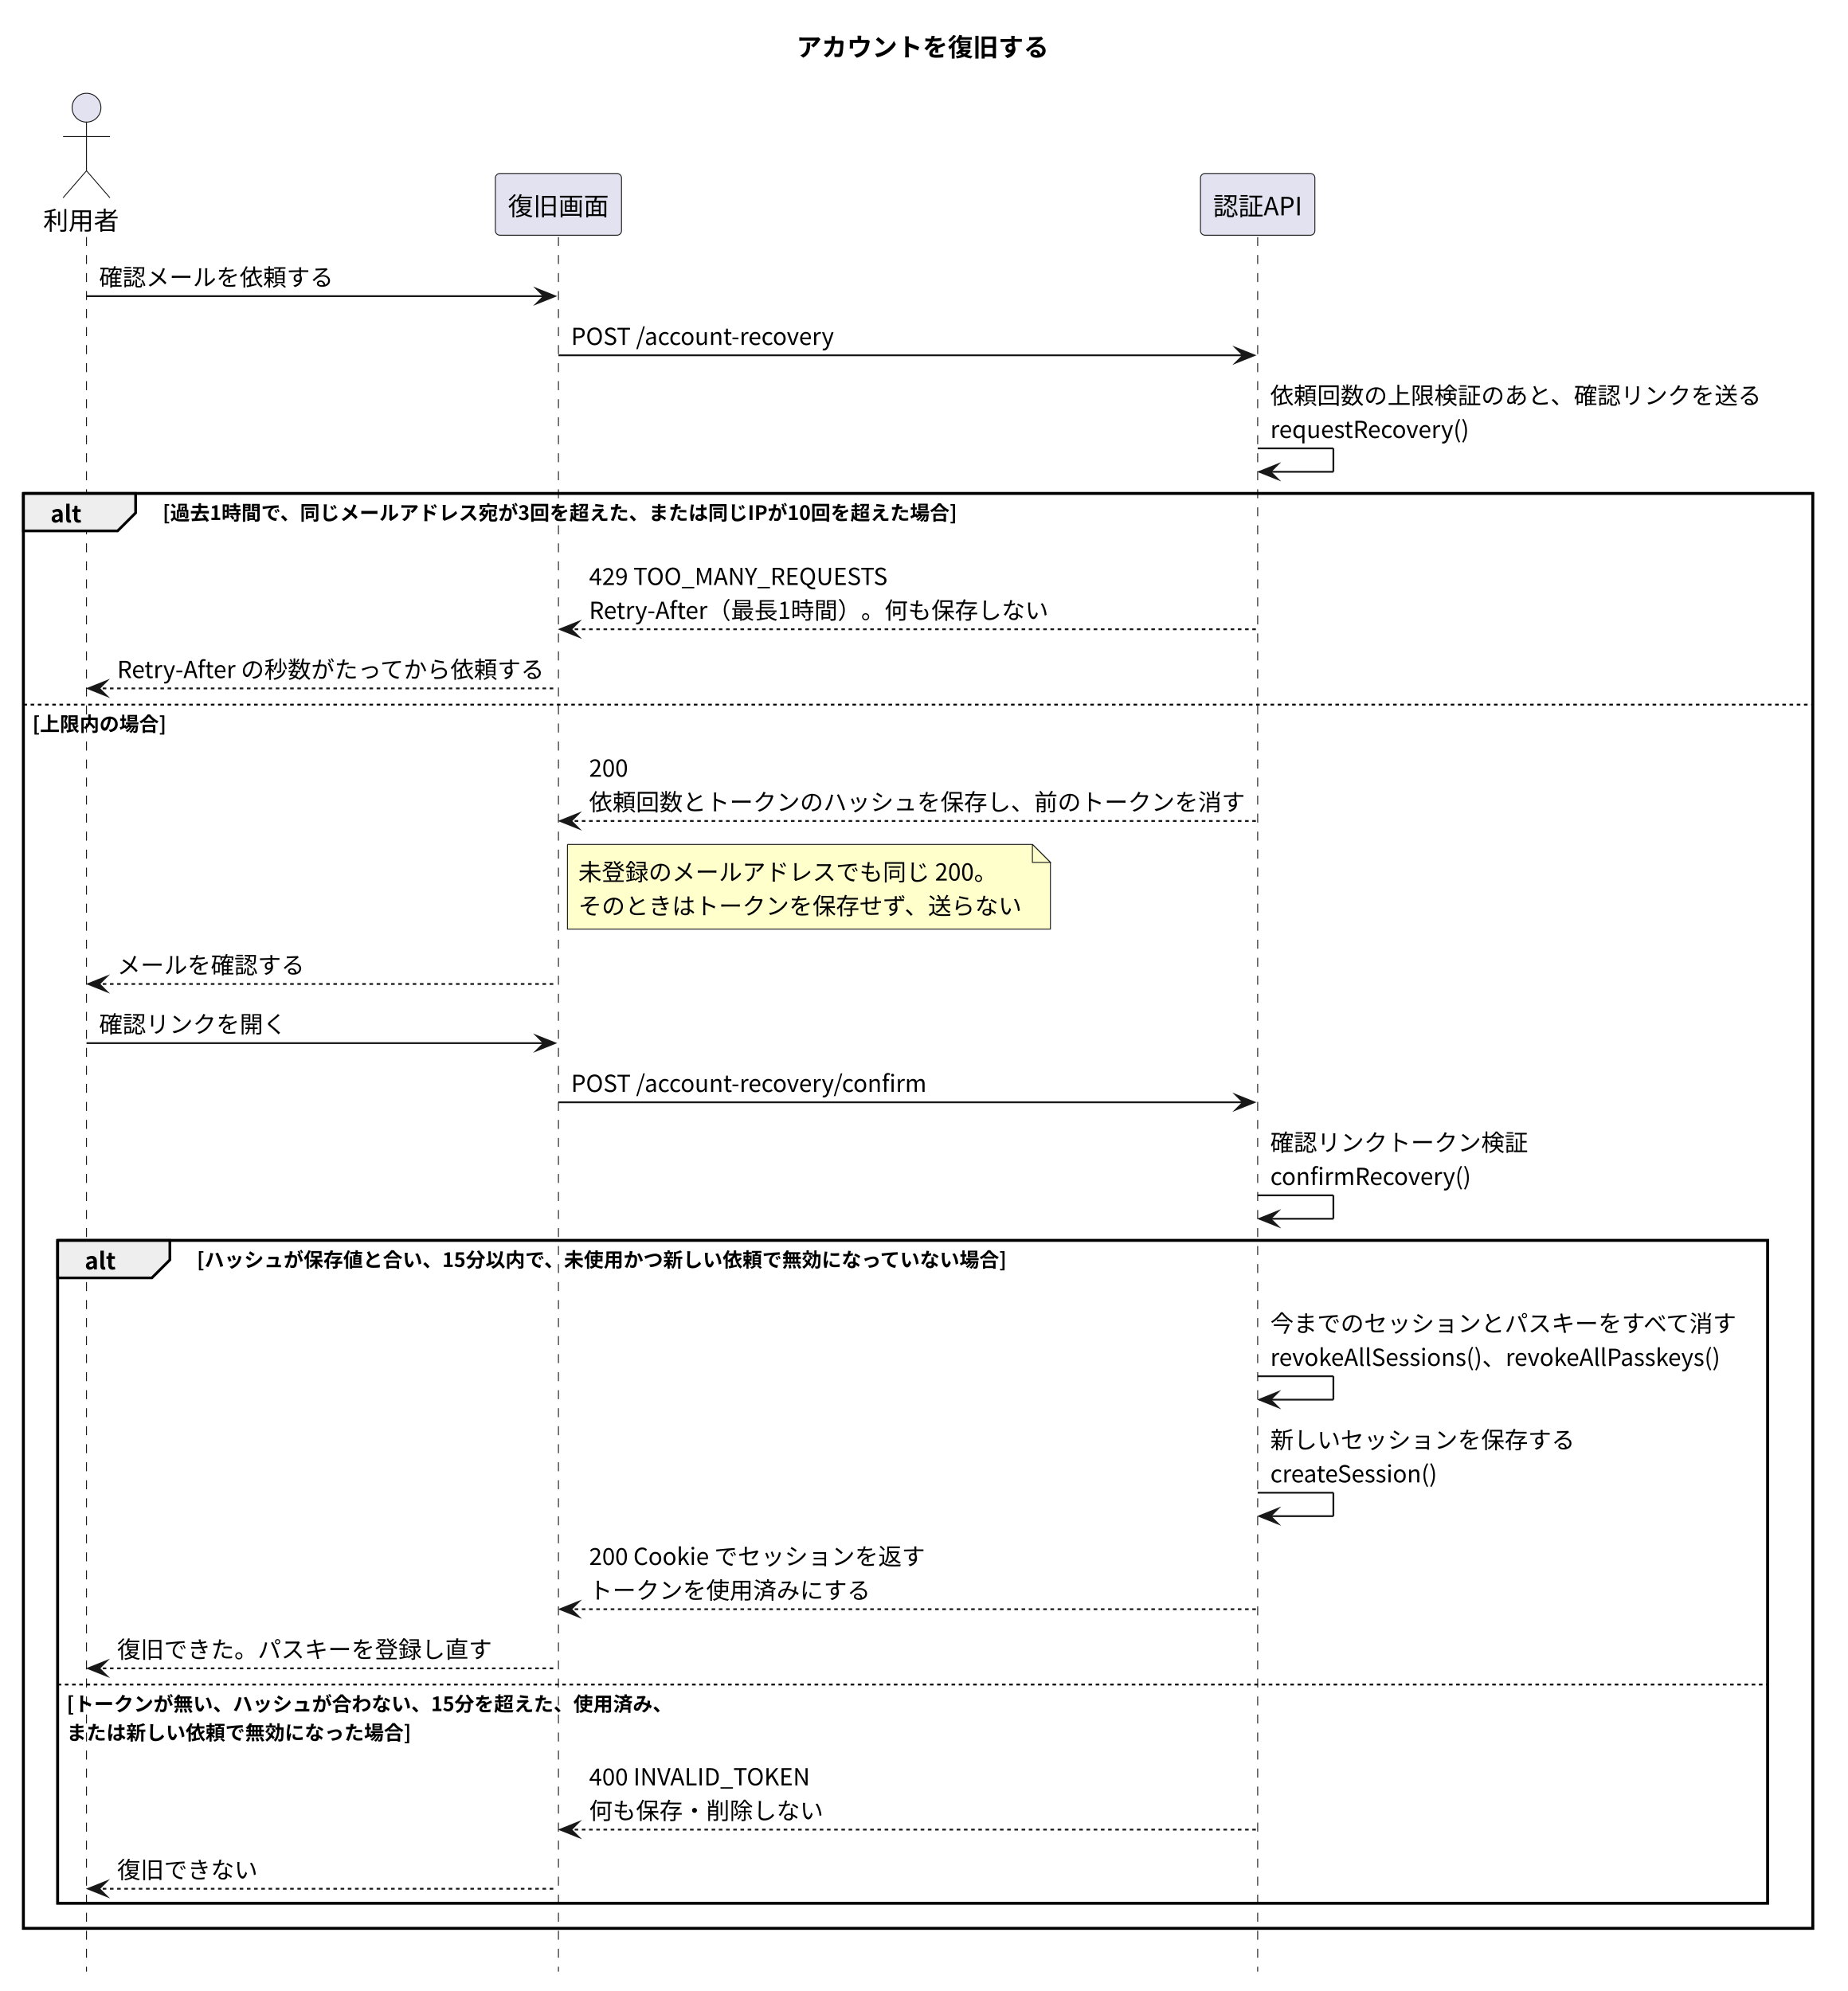
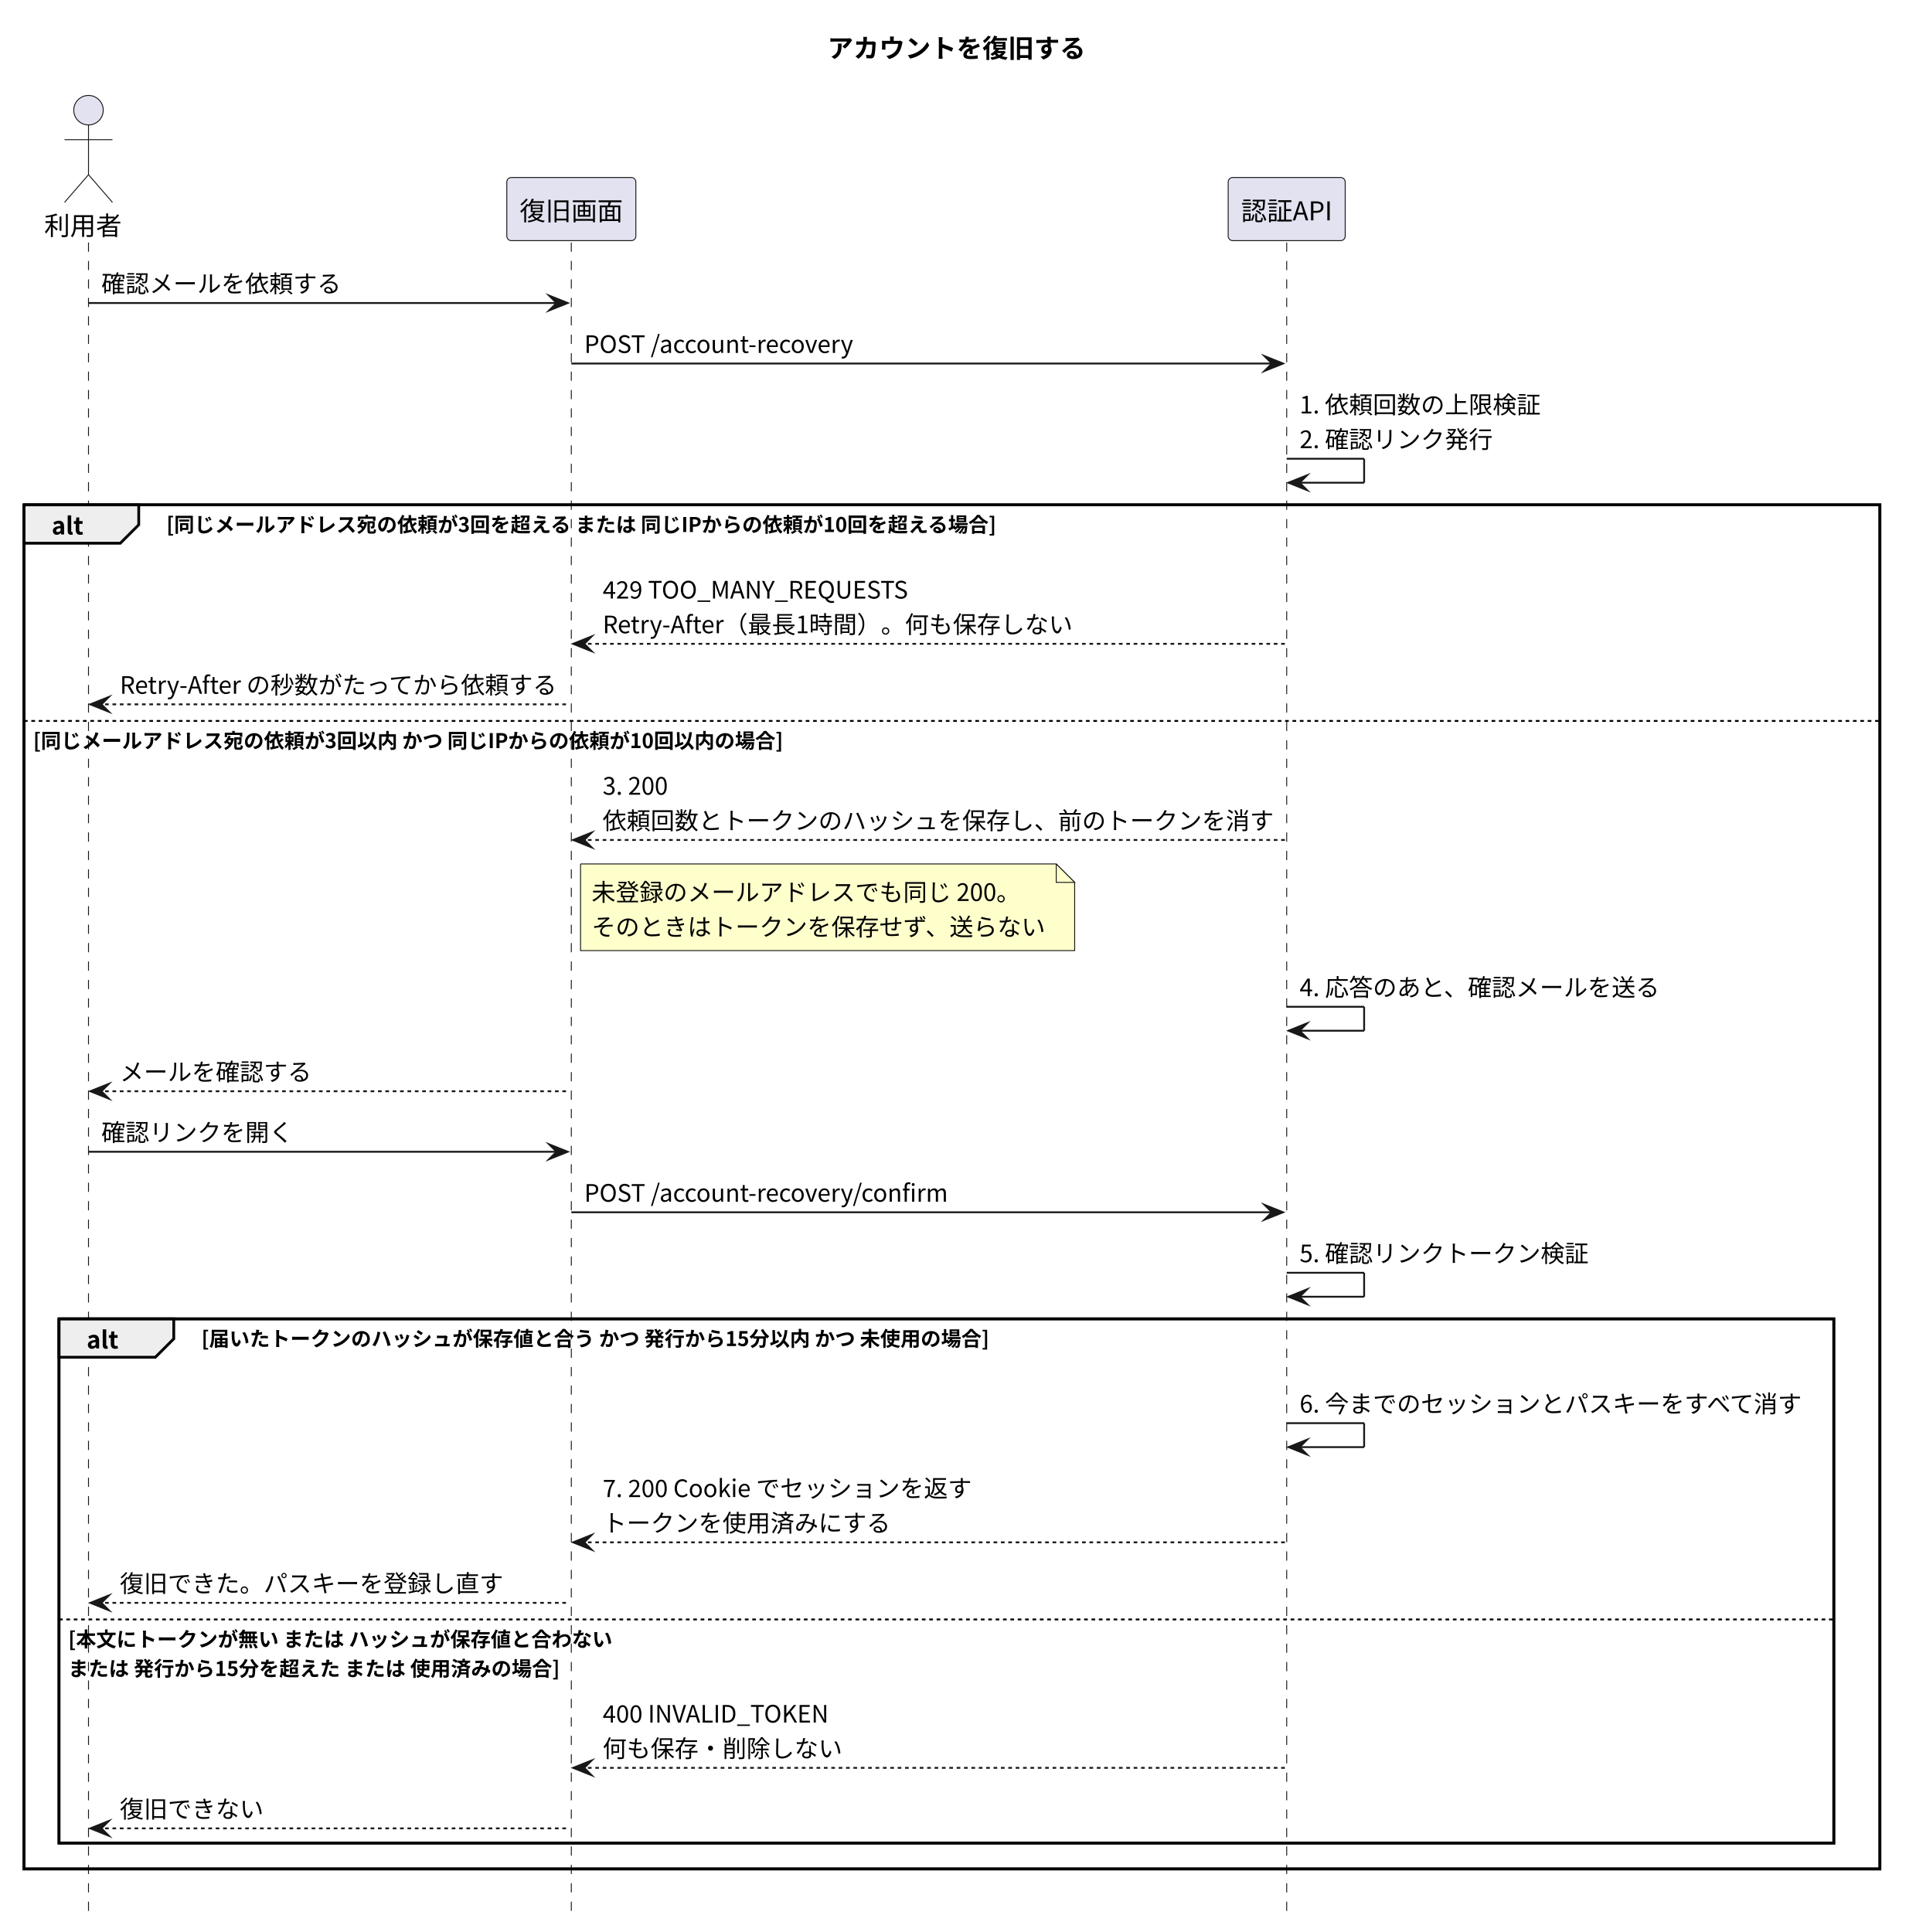
- <svg xmlns="http://www.w3.org/2000/svg" version="1.1" data-diagram-type="SEQUENCE" style="width:1025px;height:1105px;background:#FFFFFF;" width="1025px" height="1105px" viewBox="0 0 1025 1105" zoomAndPan="magnify" preserveAspectRatio="none" contentStyleType="text/css">
+ <svg xmlns="http://www.w3.org/2000/svg" version="1.1" data-diagram-type="SEQUENCE" style="width:1039px;height:1048px;background:#FFFFFF;" width="1039px" height="1048px" viewBox="0 0 1039 1048" zoomAndPan="magnify" preserveAspectRatio="none" contentStyleType="text/css">
  <defs />
  <g font-family="sans-serif" lengthAdjust="spacing">
    <g class="title" data-source-line="7">
-       <text x="441.938" y="31.24" fill="#000" font-size="14" textLength="139.999" font-weight="700" font-family="'Noto Sans CJK JP'">アカウントを復旧する</text>
+       <text x="448.808" y="31.24" fill="#000" font-size="14" textLength="139.999" font-weight="700" font-family="'Noto Sans CJK JP'">アカウントを復旧する</text>
    </g>
-     <rect x="13" y="273.84" width="992.875" height="796.416" fill="none" style="stroke:#000;stroke-width:1.5;" />
-     <rect x="32" y="688.408" width="948.875" height="367.848" fill="none" style="stroke:#000;stroke-width:1.5;" />
+     <rect x="13" y="273.84" width="1006.616" height="739.944" fill="none" style="stroke:#000;stroke-width:1.5;" />
+     <rect x="32" y="715.408" width="962.616" height="284.376" fill="none" style="stroke:#000;stroke-width:1.5;" />
    <g class="participant-lifeline" data-qualified-name="User" data-entity-uid="part1" id="part1-lifeline" data-source-line="9">
      <g>
-         <rect x="44.5" y="131.544" width="8" height="962.712" fill="#000" fill-opacity="0" />
-         <line x1="48" y1="131.544" x2="48" y2="1094.256" style="stroke:#181818;stroke-width:0.5;stroke-dasharray:5,5;" />
+         <rect x="44.5" y="131.544" width="8" height="906.24" fill="#000" fill-opacity="0" />
+         <line x1="48" y1="131.544" x2="48" y2="1037.784" style="stroke:#181818;stroke-width:0.5;stroke-dasharray:5,5;" />
      </g>
    </g>
    <g class="participant-lifeline" data-qualified-name="Screen" data-entity-uid="part2" id="part2-lifeline" data-source-line="10">
      <g>
-         <rect x="306.374" y="131.544" width="8" height="962.712" fill="#000" fill-opacity="0" />
-         <line x1="309.874" y1="131.544" x2="309.874" y2="1094.256" style="stroke:#181818;stroke-width:0.5;stroke-dasharray:5,5;" />
+         <rect x="306.374" y="131.544" width="8" height="906.24" fill="#000" fill-opacity="0" />
+         <line x1="309.874" y1="131.544" x2="309.874" y2="1037.784" style="stroke:#181818;stroke-width:0.5;stroke-dasharray:5,5;" />
      </g>
    </g>
    <g class="participant-lifeline" data-qualified-name="API" data-entity-uid="part3" id="part3-lifeline" data-source-line="11">
      <g>
-         <rect x="694.375" y="131.544" width="8" height="962.712" fill="#000" fill-opacity="0" />
-         <line x1="697.875" y1="131.544" x2="697.875" y2="1094.256" style="stroke:#181818;stroke-width:0.5;stroke-dasharray:5,5;" />
+         <rect x="694.375" y="131.544" width="8" height="906.24" fill="#000" fill-opacity="0" />
+         <line x1="697.875" y1="131.544" x2="697.875" y2="1037.784" style="stroke:#181818;stroke-width:0.5;stroke-dasharray:5,5;" />
      </g>
    </g>
    <g class="participant participant-head" data-qualified-name="User" data-entity-uid="part1" id="part1-head" data-source-line="9">
      <text x="24" y="127.512" fill="#000" font-size="14" textLength="42" font-family="'Noto Sans CJK JP'">利用者</text>
      <ellipse cx="48" cy="59.772" rx="8" ry="8" fill="#E2E2F0" style="stroke:#181818;stroke-width:0.5;" />
      <path d="M48,67.772 L48,94.772 M35,75.772 L61,75.772 M48,94.772 L35,109.772 M48,94.772 L61,109.772" style="stroke:#181818;stroke-width:0.5;" fill="none" />
    </g>
    <g class="participant participant-head" data-qualified-name="Screen" data-entity-uid="part2" id="part2-head" data-source-line="10">
      <rect x="274.874" y="96.272" width="70" height="34.272" fill="#E2E2F0" style="stroke:#181818;stroke-width:0.5;" rx="2.5" ry="2.5" />
      <text x="281.874" y="119.512" fill="#000" font-size="14" textLength="56" font-family="'Noto Sans CJK JP'">復旧画面</text>
    </g>
    <g class="participant participant-head" data-qualified-name="API" data-entity-uid="part3" id="part3-head" data-source-line="11">
      <rect x="666.137" y="96.272" width="63.476" height="34.272" fill="#E2E2F0" style="stroke:#181818;stroke-width:0.5;" rx="2.5" ry="2.5" />
      <text x="673.137" y="119.512" fill="#000" font-size="14" textLength="49.476" font-family="'Noto Sans CJK JP'">認証API</text>
    </g>
    <g class="message" data-entity-1="part1" data-entity-2="part2" id="msg1" data-source-line="13">
      <polygon points="297.874,160.368,307.874,164.368,297.874,168.368,301.874,164.368" fill="#181818" style="stroke:#181818;stroke-width:1;stroke-linejoin:miter;stroke-miterlimit:10;" />
      <line x1="48" y1="164.368" x2="303.874" y2="164.368" style="stroke:#181818;stroke-width:1;" />
      <text x="55" y="158.624" fill="#000" font-size="13" textLength="130" font-family="'Noto Sans CJK JP'">確認メールを依頼する</text>
    </g>
    <g class="message" data-entity-1="part2" data-entity-2="part3" id="msg2" data-source-line="14">
      <polygon points="685.875,193.192,695.875,197.192,685.875,201.192,689.875,197.192" fill="#181818" style="stroke:#181818;stroke-width:1;stroke-linejoin:miter;stroke-miterlimit:10;" />
      <line x1="309.874" y1="197.192" x2="691.875" y2="197.192" style="stroke:#181818;stroke-width:1;" />
      <text x="316.874" y="191.448" fill="#000" font-size="13" textLength="147.654" font-family="'Noto Sans CJK JP'">POST /account-recovery</text>
    </g>
    <g class="message" data-entity-1="part3" data-entity-2="part3" id="msg3" data-source-line="15">
      <line x1="697.875" y1="248.84" x2="739.875" y2="248.84" style="stroke:#181818;stroke-width:1;" />
      <line x1="739.875" y1="248.84" x2="739.875" y2="261.84" style="stroke:#181818;stroke-width:1;" />
      <line x1="698.875" y1="261.84" x2="739.875" y2="261.84" style="stroke:#181818;stroke-width:1;" />
      <polygon points="708.875,257.84,698.875,261.84,708.875,265.84,704.875,261.84" fill="#181818" style="stroke:#181818;stroke-width:1;stroke-linejoin:miter;stroke-miterlimit:10;" />
-       <text x="704.875" y="224.272" fill="#000" font-size="13" textLength="273" font-family="'Noto Sans CJK JP'">依頼回数の上限検証のあと、確認リンクを送る</text>
-       <text x="704.875" y="243.096" fill="#000" font-size="13" textLength="110.929" font-family="'Noto Sans CJK JP'">requestRecovery()</text>
+       <text x="704.875" y="224.272" fill="#000" font-size="13" textLength="130.741" font-family="'Noto Sans CJK JP'">1. 依頼回数の上限検証</text>
+       <text x="704.875" y="243.096" fill="#000" font-size="13" textLength="104.741" font-family="'Noto Sans CJK JP'">2. 確認リンク発行</text>
    </g>
    <path d="M13,273.84 L75.251,273.84 L75.251,284.664 L65.251,294.664 L13,294.664 L13,273.84" style="stroke:#000;stroke-width:1.5;" fill="#EEE" />
-     <rect x="13" y="273.84" width="992.875" height="796.416" fill="none" style="stroke:#000;stroke-width:1.5;" />
+     <rect x="13" y="273.84" width="1006.616" height="739.944" fill="none" style="stroke:#000;stroke-width:1.5;" />
    <text x="28" y="289.92" fill="#000" font-size="13" textLength="17.251" font-weight="700" font-family="'Noto Sans CJK JP'">alt</text>
-     <text x="90.251" y="288.6" fill="#000" font-size="11" textLength="441.24" font-weight="700" font-family="'Noto Sans CJK JP'">[過去1時間で、同じメールアドレス宛が3回を超えた、または同じIPが10回を超えた場合]</text>
+     <text x="90.251" y="288.6" fill="#000" font-size="11" textLength="450.744" font-weight="700" font-family="'Noto Sans CJK JP'">[同じメールアドレス宛の依頼が3回を超える または 同じIPからの依頼が10回を超える場合]</text>
    <g class="message" data-entity-1="part3" data-entity-2="part2" id="msg4" data-source-line="17">
      <polygon points="320.874,345.24,310.874,349.24,320.874,353.24,316.874,349.24" fill="#181818" style="stroke:#181818;stroke-width:1;stroke-linejoin:miter;stroke-miterlimit:10;" />
      <line x1="314.874" y1="349.24" x2="696.875" y2="349.24" style="stroke:#181818;stroke-width:1;stroke-dasharray:2,2;" />
      <text x="326.874" y="324.672" fill="#000" font-size="13" textLength="166.803" font-family="'Noto Sans CJK JP'">429 TOO_MANY_REQUESTS</text>
      <text x="326.874" y="343.496" fill="#000" font-size="13" textLength="255.177" font-family="'Noto Sans CJK JP'">Retry-After（最長1時間）。何も保存しない</text>
    </g>
    <g class="message" data-entity-1="part2" data-entity-2="part1" id="msg5" data-source-line="18">
      <polygon points="59,378.064,49,382.064,59,386.064,55,382.064" fill="#181818" style="stroke:#181818;stroke-width:1;stroke-linejoin:miter;stroke-miterlimit:10;" />
      <line x1="53" y1="382.064" x2="308.874" y2="382.064" style="stroke:#181818;stroke-width:1;stroke-dasharray:2,2;" />
      <text x="65" y="376.32" fill="#000" font-size="13" textLength="237.874" font-family="'Noto Sans CJK JP'">Retry-After の秒数がたってから依頼する</text>
    </g>
-     <line x1="13" y1="391.064" x2="1005.875" y2="391.064" style="stroke:#000;stroke-width:1;stroke-dasharray:2,2;" />
-     <text x="18" y="405.824" fill="#000" font-size="11" textLength="74.315" font-weight="700" font-family="'Noto Sans CJK JP'">[上限内の場合]</text>
+     <line x1="13" y1="391.064" x2="1019.616" y2="391.064" style="stroke:#000;stroke-width:1;stroke-dasharray:2,2;" />
+     <text x="18" y="405.824" fill="#000" font-size="11" textLength="406.744" font-weight="700" font-family="'Noto Sans CJK JP'">[同じメールアドレス宛の依頼が3回以内 かつ 同じIPからの依頼が10回以内の場合]</text>
    <g class="message" data-entity-1="part3" data-entity-2="part2" id="msg6" data-source-line="20">
      <polygon points="320.874,451.64,310.874,455.64,320.874,459.64,316.874,455.64" fill="#181818" style="stroke:#181818;stroke-width:1;stroke-linejoin:miter;stroke-miterlimit:10;" />
      <line x1="314.874" y1="455.64" x2="696.875" y2="455.64" style="stroke:#181818;stroke-width:1;stroke-dasharray:2,2;" />
-       <text x="326.874" y="431.072" fill="#000" font-size="13" textLength="21.645" font-family="'Noto Sans CJK JP'">200</text>
+       <text x="326.874" y="431.072" fill="#000" font-size="13" textLength="35.386" font-family="'Noto Sans CJK JP'">3. 200</text>
      <text x="326.874" y="449.896" fill="#000" font-size="13" textLength="364" font-family="'Noto Sans CJK JP'">依頼回数とトークンのハッシュを保存し、前のトークンを消す</text>
    </g>
    <path d="M314.874,468.64 L314.874,515.64 L582.874,515.64 L582.874,478.64 L572.874,468.64 L314.874,468.64" style="stroke:#181818;stroke-width:0.5;" fill="#FFC" />
    <path d="M572.874,468.64 L572.874,478.64 L582.874,478.64 L572.874,468.64" style="stroke:#181818;stroke-width:0.5;" fill="#FFC" />
    <text x="320.874" y="488.72" fill="#000" font-size="13" textLength="232.557" font-family="'Noto Sans CJK JP'">未登録のメールアドレスでも同じ 200。</text>
    <text x="320.874" y="507.544" fill="#000" font-size="13" textLength="247" font-family="'Noto Sans CJK JP'">そのときはトークンを保存せず、送らない</text>
-     <g class="message" data-entity-1="part2" data-entity-2="part1" id="msg7" data-source-line="22">
-       <polygon points="59,542.112,49,546.112,59,550.112,55,546.112" fill="#181818" style="stroke:#181818;stroke-width:1;stroke-linejoin:miter;stroke-miterlimit:10;" />
-       <line x1="53" y1="546.112" x2="308.874" y2="546.112" style="stroke:#181818;stroke-width:1;stroke-dasharray:2,2;" />
-       <text x="65" y="540.368" fill="#000" font-size="13" textLength="104" font-family="'Noto Sans CJK JP'">メールを確認する</text>
+     <g class="message" data-entity-1="part3" data-entity-2="part3" id="msg7" data-source-line="22">
+       <line x1="697.875" y1="546.112" x2="739.875" y2="546.112" style="stroke:#181818;stroke-width:1;" />
+       <line x1="739.875" y1="546.112" x2="739.875" y2="559.112" style="stroke:#181818;stroke-width:1;" />
+       <line x1="698.875" y1="559.112" x2="739.875" y2="559.112" style="stroke:#181818;stroke-width:1;" />
+       <polygon points="708.875,555.112,698.875,559.112,708.875,563.112,704.875,559.112" fill="#181818" style="stroke:#181818;stroke-width:1;stroke-linejoin:miter;stroke-miterlimit:10;" />
+       <text x="704.875" y="540.368" fill="#000" font-size="13" textLength="195.741" font-family="'Noto Sans CJK JP'">4. 応答のあと、確認メールを送る</text>
    </g>
-     <g class="message" data-entity-1="part1" data-entity-2="part2" id="msg8" data-source-line="23">
-       <polygon points="297.874,574.936,307.874,578.936,297.874,582.936,301.874,578.936" fill="#181818" style="stroke:#181818;stroke-width:1;stroke-linejoin:miter;stroke-miterlimit:10;" />
-       <line x1="48" y1="578.936" x2="303.874" y2="578.936" style="stroke:#181818;stroke-width:1;" />
-       <text x="55" y="573.192" fill="#000" font-size="13" textLength="104" font-family="'Noto Sans CJK JP'">確認リンクを開く</text>
+     <g class="message" data-entity-1="part2" data-entity-2="part1" id="msg8" data-source-line="23">
+       <polygon points="59,587.936,49,591.936,59,595.936,55,591.936" fill="#181818" style="stroke:#181818;stroke-width:1;stroke-linejoin:miter;stroke-miterlimit:10;" />
+       <line x1="53" y1="591.936" x2="308.874" y2="591.936" style="stroke:#181818;stroke-width:1;stroke-dasharray:2,2;" />
+       <text x="65" y="586.192" fill="#000" font-size="13" textLength="104" font-family="'Noto Sans CJK JP'">メールを確認する</text>
    </g>
-     <g class="message" data-entity-1="part2" data-entity-2="part3" id="msg9" data-source-line="24">
-       <polygon points="685.875,607.76,695.875,611.76,685.875,615.76,689.875,611.76" fill="#181818" style="stroke:#181818;stroke-width:1;stroke-linejoin:miter;stroke-miterlimit:10;" />
-       <line x1="309.874" y1="611.76" x2="691.875" y2="611.76" style="stroke:#181818;stroke-width:1;" />
-       <text x="316.874" y="606.016" fill="#000" font-size="13" textLength="200.07" font-family="'Noto Sans CJK JP'">POST /account-recovery/confirm</text>
+     <g class="message" data-entity-1="part1" data-entity-2="part2" id="msg9" data-source-line="24">
+       <polygon points="297.874,620.76,307.874,624.76,297.874,628.76,301.874,624.76" fill="#181818" style="stroke:#181818;stroke-width:1;stroke-linejoin:miter;stroke-miterlimit:10;" />
+       <line x1="48" y1="624.76" x2="303.874" y2="624.76" style="stroke:#181818;stroke-width:1;" />
+       <text x="55" y="619.016" fill="#000" font-size="13" textLength="104" font-family="'Noto Sans CJK JP'">確認リンクを開く</text>
    </g>
-     <g class="message" data-entity-1="part3" data-entity-2="part3" id="msg10" data-source-line="25">
-       <line x1="697.875" y1="663.408" x2="739.875" y2="663.408" style="stroke:#181818;stroke-width:1;" />
-       <line x1="739.875" y1="663.408" x2="739.875" y2="676.408" style="stroke:#181818;stroke-width:1;" />
-       <line x1="698.875" y1="676.408" x2="739.875" y2="676.408" style="stroke:#181818;stroke-width:1;" />
-       <polygon points="708.875,672.408,698.875,676.408,708.875,680.408,704.875,676.408" fill="#181818" style="stroke:#181818;stroke-width:1;stroke-linejoin:miter;stroke-miterlimit:10;" />
-       <text x="704.875" y="638.84" fill="#000" font-size="13" textLength="143" font-family="'Noto Sans CJK JP'">確認リンクトークン検証</text>
-       <text x="704.875" y="657.664" fill="#000" font-size="13" textLength="111.865" font-family="'Noto Sans CJK JP'">confirmRecovery()</text>
+     <g class="message" data-entity-1="part2" data-entity-2="part3" id="msg10" data-source-line="25">
+       <polygon points="685.875,653.584,695.875,657.584,685.875,661.584,689.875,657.584" fill="#181818" style="stroke:#181818;stroke-width:1;stroke-linejoin:miter;stroke-miterlimit:10;" />
+       <line x1="309.874" y1="657.584" x2="691.875" y2="657.584" style="stroke:#181818;stroke-width:1;" />
+       <text x="316.874" y="651.84" fill="#000" font-size="13" textLength="200.07" font-family="'Noto Sans CJK JP'">POST /account-recovery/confirm</text>
    </g>
-     <path d="M32,688.408 L94.251,688.408 L94.251,699.232 L84.251,709.232 L32,709.232 L32,688.408" style="stroke:#000;stroke-width:1.5;" fill="#EEE" />
-     <rect x="32" y="688.408" width="948.875" height="367.848" fill="none" style="stroke:#000;stroke-width:1.5;" />
-     <text x="47" y="704.488" fill="#000" font-size="13" textLength="17.251" font-weight="700" font-family="'Noto Sans CJK JP'">alt</text>
-     <text x="109.251" y="703.168" fill="#000" font-size="11" textLength="450.293" font-weight="700" font-family="'Noto Sans CJK JP'">[ハッシュが保存値と合い、15分以内で、未使用かつ新しい依頼で無効になっていない場合]</text>
-     <g class="message" data-entity-1="part3" data-entity-2="part3" id="msg11" data-source-line="27">
-       <line x1="697.875" y1="763.808" x2="739.875" y2="763.808" style="stroke:#181818;stroke-width:1;" />
-       <line x1="739.875" y1="763.808" x2="739.875" y2="776.808" style="stroke:#181818;stroke-width:1;" />
-       <line x1="698.875" y1="776.808" x2="739.875" y2="776.808" style="stroke:#181818;stroke-width:1;" />
-       <polygon points="708.875,772.808,698.875,776.808,708.875,780.808,704.875,776.808" fill="#181818" style="stroke:#181818;stroke-width:1;stroke-linejoin:miter;stroke-miterlimit:10;" />
-       <text x="704.875" y="739.24" fill="#000" font-size="13" textLength="260" font-family="'Noto Sans CJK JP'">今までのセッションとパスキーをすべて消す</text>
-       <text x="704.875" y="758.064" fill="#000" font-size="13" textLength="251.238" font-family="'Noto Sans CJK JP'">revokeAllSessions()、revokeAllPasskeys()</text>
+     <g class="message" data-entity-1="part3" data-entity-2="part3" id="msg11" data-source-line="26">
+       <line x1="697.875" y1="690.408" x2="739.875" y2="690.408" style="stroke:#181818;stroke-width:1;" />
+       <line x1="739.875" y1="690.408" x2="739.875" y2="703.408" style="stroke:#181818;stroke-width:1;" />
+       <line x1="698.875" y1="703.408" x2="739.875" y2="703.408" style="stroke:#181818;stroke-width:1;" />
+       <polygon points="708.875,699.408,698.875,703.408,708.875,707.408,704.875,703.408" fill="#181818" style="stroke:#181818;stroke-width:1;stroke-linejoin:miter;stroke-miterlimit:10;" />
+       <text x="704.875" y="684.664" fill="#000" font-size="13" textLength="156.741" font-family="'Noto Sans CJK JP'">5. 確認リンクトークン検証</text>
    </g>
+     <path d="M32,715.408 L94.251,715.408 L94.251,726.232 L84.251,736.232 L32,736.232 L32,715.408" style="stroke:#000;stroke-width:1.5;" fill="#EEE" />
+     <rect x="32" y="715.408" width="962.616" height="284.376" fill="none" style="stroke:#000;stroke-width:1.5;" />
+     <text x="47" y="731.488" fill="#000" font-size="13" textLength="17.251" font-weight="700" font-family="'Noto Sans CJK JP'">alt</text>
+     <text x="109.251" y="730.168" fill="#000" font-size="11" textLength="427.281" font-weight="700" font-family="'Noto Sans CJK JP'">[届いたトークンのハッシュが保存値と合う かつ 発行から15分以内 かつ 未使用の場合]</text>
    <g class="message" data-entity-1="part3" data-entity-2="part3" id="msg12" data-source-line="28">
-       <line x1="697.875" y1="828.456" x2="739.875" y2="828.456" style="stroke:#181818;stroke-width:1;" />
-       <line x1="739.875" y1="828.456" x2="739.875" y2="841.456" style="stroke:#181818;stroke-width:1;" />
-       <line x1="698.875" y1="841.456" x2="739.875" y2="841.456" style="stroke:#181818;stroke-width:1;" />
-       <polygon points="708.875,837.456,698.875,841.456,708.875,845.456,704.875,841.456" fill="#181818" style="stroke:#181818;stroke-width:1;stroke-linejoin:miter;stroke-miterlimit:10;" />
-       <text x="704.875" y="803.888" fill="#000" font-size="13" textLength="169" font-family="'Noto Sans CJK JP'">新しいセッションを保存する</text>
-       <text x="704.875" y="822.712" fill="#000" font-size="13" textLength="93.587" font-family="'Noto Sans CJK JP'">createSession()</text>
+       <line x1="697.875" y1="771.984" x2="739.875" y2="771.984" style="stroke:#181818;stroke-width:1;" />
+       <line x1="739.875" y1="771.984" x2="739.875" y2="784.984" style="stroke:#181818;stroke-width:1;" />
+       <line x1="698.875" y1="784.984" x2="739.875" y2="784.984" style="stroke:#181818;stroke-width:1;" />
+       <polygon points="708.875,780.984,698.875,784.984,708.875,788.984,704.875,784.984" fill="#181818" style="stroke:#181818;stroke-width:1;stroke-linejoin:miter;stroke-miterlimit:10;" />
+       <text x="704.875" y="766.24" fill="#000" font-size="13" textLength="273.741" font-family="'Noto Sans CJK JP'">6. 今までのセッションとパスキーをすべて消す</text>
    </g>
    <g class="message" data-entity-1="part3" data-entity-2="part2" id="msg13" data-source-line="29">
-       <polygon points="320.874,889.104,310.874,893.104,320.874,897.104,316.874,893.104" fill="#181818" style="stroke:#181818;stroke-width:1;stroke-linejoin:miter;stroke-miterlimit:10;" />
-       <line x1="314.874" y1="893.104" x2="696.875" y2="893.104" style="stroke:#181818;stroke-width:1;stroke-dasharray:2,2;" />
-       <text x="326.874" y="868.536" fill="#000" font-size="13" textLength="186.472" font-family="'Noto Sans CJK JP'">200 Cookie でセッションを返す</text>
-       <text x="326.874" y="887.36" fill="#000" font-size="13" textLength="156" font-family="'Noto Sans CJK JP'">トークンを使用済みにする</text>
+       <polygon points="320.874,832.632,310.874,836.632,320.874,840.632,316.874,836.632" fill="#181818" style="stroke:#181818;stroke-width:1;stroke-linejoin:miter;stroke-miterlimit:10;" />
+       <line x1="314.874" y1="836.632" x2="696.875" y2="836.632" style="stroke:#181818;stroke-width:1;stroke-dasharray:2,2;" />
+       <text x="326.874" y="812.064" fill="#000" font-size="13" textLength="200.213" font-family="'Noto Sans CJK JP'">7. 200 Cookie でセッションを返す</text>
+       <text x="326.874" y="830.888" fill="#000" font-size="13" textLength="156" font-family="'Noto Sans CJK JP'">トークンを使用済みにする</text>
    </g>
    <g class="message" data-entity-1="part2" data-entity-2="part1" id="msg14" data-source-line="30">
-       <polygon points="59,921.928,49,925.928,59,929.928,55,925.928" fill="#181818" style="stroke:#181818;stroke-width:1;stroke-linejoin:miter;stroke-miterlimit:10;" />
-       <line x1="53" y1="925.928" x2="308.874" y2="925.928" style="stroke:#181818;stroke-width:1;stroke-dasharray:2,2;" />
-       <text x="65" y="920.184" fill="#000" font-size="13" textLength="208" font-family="'Noto Sans CJK JP'">復旧できた。パスキーを登録し直す</text>
+       <polygon points="59,865.456,49,869.456,59,873.456,55,869.456" fill="#181818" style="stroke:#181818;stroke-width:1;stroke-linejoin:miter;stroke-miterlimit:10;" />
+       <line x1="53" y1="869.456" x2="308.874" y2="869.456" style="stroke:#181818;stroke-width:1;stroke-dasharray:2,2;" />
+       <text x="65" y="863.712" fill="#000" font-size="13" textLength="208" font-family="'Noto Sans CJK JP'">復旧できた。パスキーを登録し直す</text>
    </g>
-     <line x1="32" y1="934.928" x2="980.875" y2="934.928" style="stroke:#000;stroke-width:1;stroke-dasharray:2,2;" />
-     <text x="37" y="949.688" fill="#000" font-size="11" textLength="336.136" font-weight="700" font-family="'Noto Sans CJK JP'">[トークンが無い、ハッシュが合わない、15分を超えた、使用済み、</text>
-     <text x="37" y="965.616" fill="#000" font-size="11" textLength="191.157" font-weight="700" font-family="'Noto Sans CJK JP'">または新しい依頼で無効になった場合]</text>
+     <line x1="32" y1="878.456" x2="994.616" y2="878.456" style="stroke:#000;stroke-width:1;stroke-dasharray:2,2;" />
+     <text x="37" y="893.216" fill="#000" font-size="11" textLength="295.15" font-weight="700" font-family="'Noto Sans CJK JP'">[本文にトークンが無い または ハッシュが保存値と合わない</text>
+     <text x="37" y="909.144" fill="#000" font-size="11" textLength="266.627" font-weight="700" font-family="'Noto Sans CJK JP'">または 発行から15分を超えた または 使用済みの場合]</text>
    <g class="message" data-entity-1="part3" data-entity-2="part2" id="msg15" data-source-line="32">
-       <polygon points="320.874,1011.432,310.874,1015.432,320.874,1019.432,316.874,1015.432" fill="#181818" style="stroke:#181818;stroke-width:1;stroke-linejoin:miter;stroke-miterlimit:10;" />
-       <line x1="314.874" y1="1015.432" x2="696.875" y2="1015.432" style="stroke:#181818;stroke-width:1;stroke-dasharray:2,2;" />
-       <text x="326.874" y="990.864" fill="#000" font-size="13" textLength="123.11" font-family="'Noto Sans CJK JP'">400 INVALID_TOKEN</text>
-       <text x="326.874" y="1009.688" fill="#000" font-size="13" textLength="130" font-family="'Noto Sans CJK JP'">何も保存・削除しない</text>
+       <polygon points="320.874,954.96,310.874,958.96,320.874,962.96,316.874,958.96" fill="#181818" style="stroke:#181818;stroke-width:1;stroke-linejoin:miter;stroke-miterlimit:10;" />
+       <line x1="314.874" y1="958.96" x2="696.875" y2="958.96" style="stroke:#181818;stroke-width:1;stroke-dasharray:2,2;" />
+       <text x="326.874" y="934.392" fill="#000" font-size="13" textLength="123.11" font-family="'Noto Sans CJK JP'">400 INVALID_TOKEN</text>
+       <text x="326.874" y="953.216" fill="#000" font-size="13" textLength="130" font-family="'Noto Sans CJK JP'">何も保存・削除しない</text>
    </g>
    <g class="message" data-entity-1="part2" data-entity-2="part1" id="msg16" data-source-line="33">
-       <polygon points="59,1044.256,49,1048.256,59,1052.256,55,1048.256" fill="#181818" style="stroke:#181818;stroke-width:1;stroke-linejoin:miter;stroke-miterlimit:10;" />
-       <line x1="53" y1="1048.256" x2="308.874" y2="1048.256" style="stroke:#181818;stroke-width:1;stroke-dasharray:2,2;" />
-       <text x="65" y="1042.512" fill="#000" font-size="13" textLength="78" font-family="'Noto Sans CJK JP'">復旧できない</text>
+       <polygon points="59,987.784,49,991.784,59,995.784,55,991.784" fill="#181818" style="stroke:#181818;stroke-width:1;stroke-linejoin:miter;stroke-miterlimit:10;" />
+       <line x1="53" y1="991.784" x2="308.874" y2="991.784" style="stroke:#181818;stroke-width:1;stroke-dasharray:2,2;" />
+       <text x="65" y="986.04" fill="#000" font-size="13" textLength="78" font-family="'Noto Sans CJK JP'">復旧できない</text>
    </g>
  </g>
</svg>
